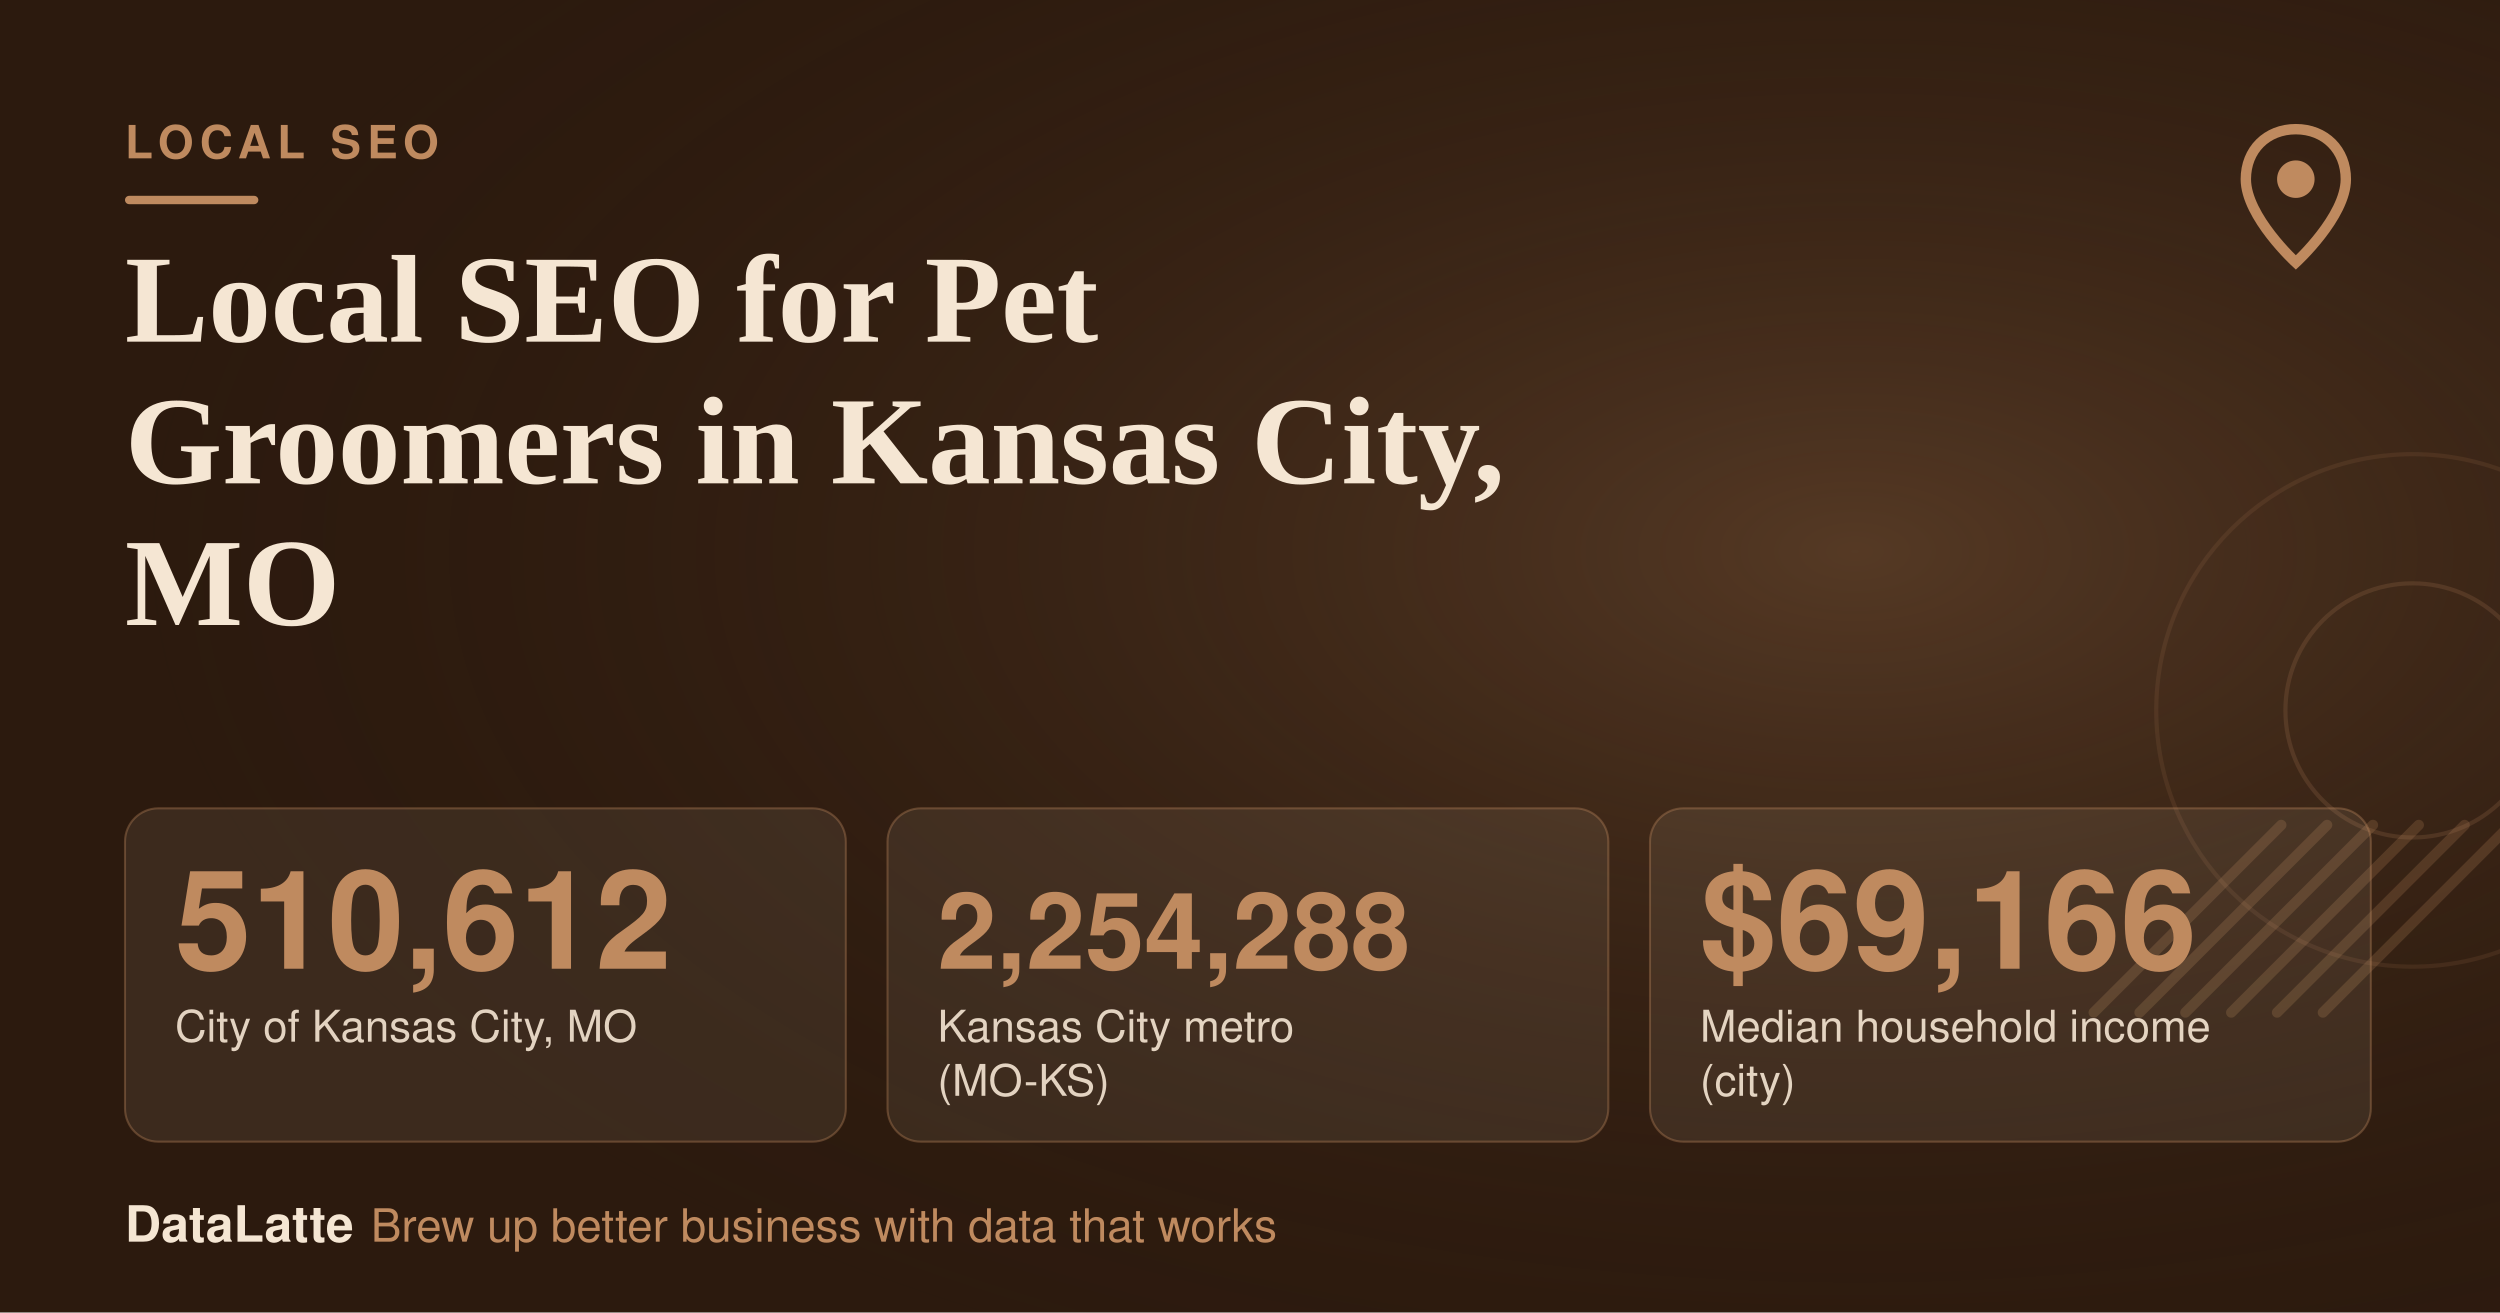
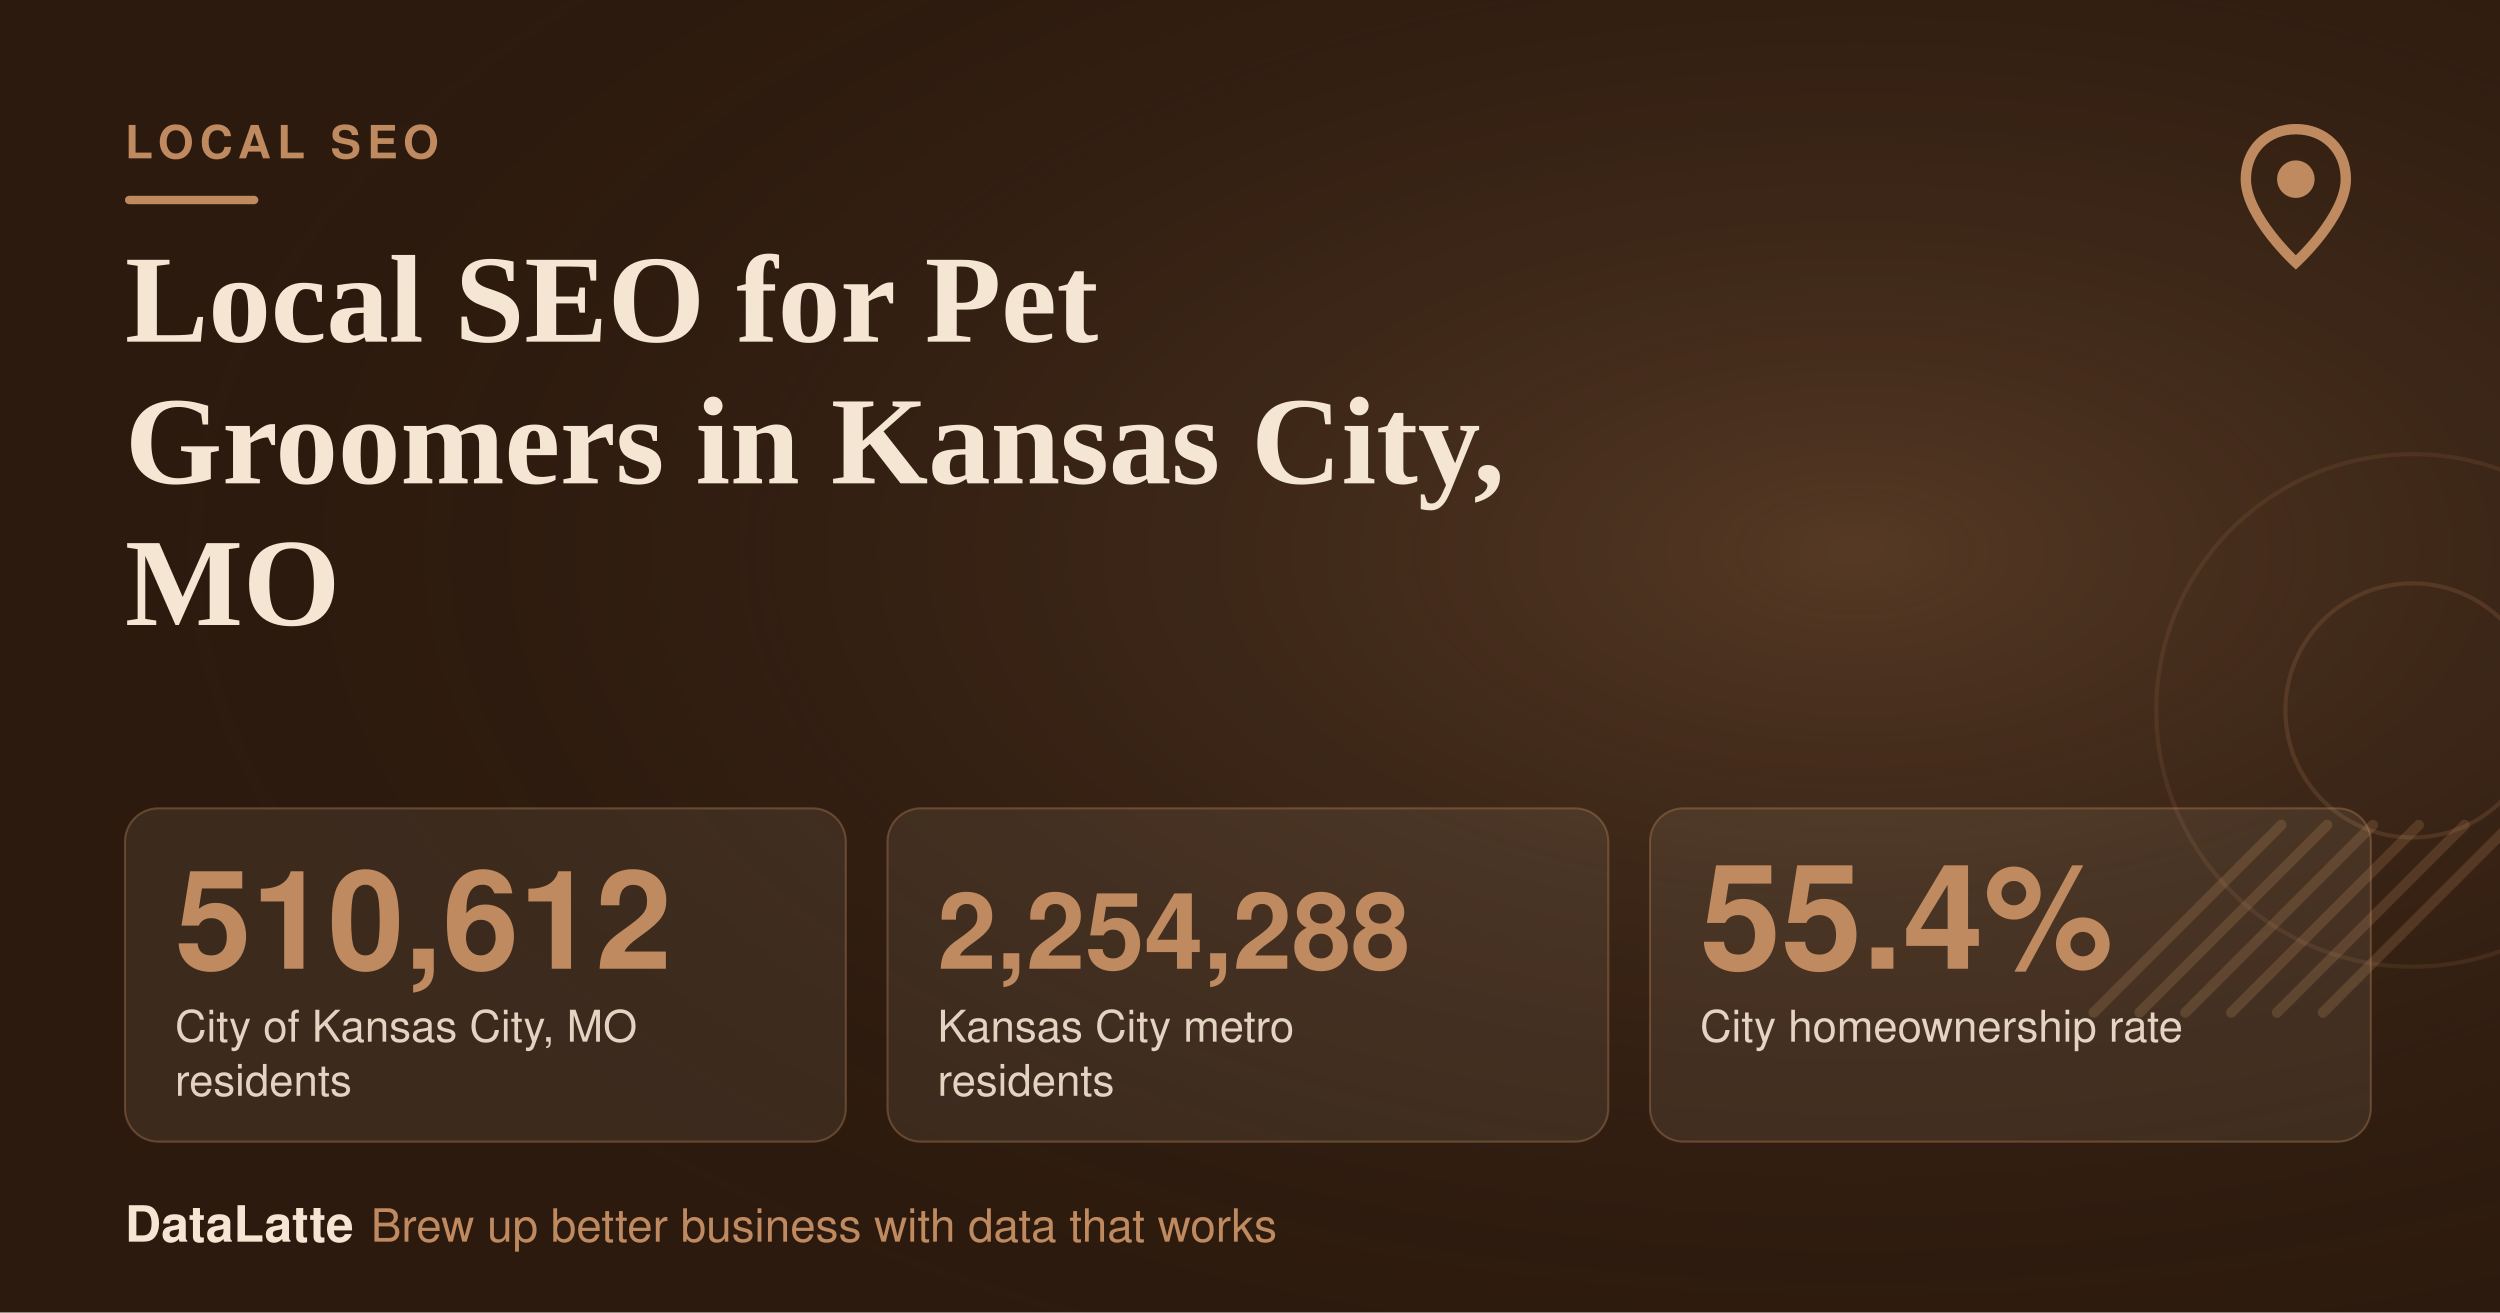
<svg xmlns="http://www.w3.org/2000/svg" width="1200" height="630" viewBox="0 0 1200 630" role="img" aria-label="Local SEO for Pet Groomers in Kansas City, MO">
  <defs>
    <radialGradient id="g" cx="74%" cy="42%" r="70%">
      <stop offset="0" stop-color="#bf8a5f" stop-opacity="0.28" />
      <stop offset="1" stop-color="#2c1a0e" stop-opacity="0" />
    </radialGradient>
  </defs>
  <rect width="1200" height="630" fill="#2c1a0e" />
  <rect width="1200" height="630" fill="url(#g)" />
  <line x1="1005" y1="486" x2="1095" y2="396" stroke="#bf8a5f" stroke-opacity="0.22" stroke-width="5" stroke-linecap="round" />
  <line x1="1027" y1="486" x2="1117" y2="396" stroke="#bf8a5f" stroke-opacity="0.22" stroke-width="5" stroke-linecap="round" />
  <line x1="1049" y1="486" x2="1139" y2="396" stroke="#bf8a5f" stroke-opacity="0.22" stroke-width="5" stroke-linecap="round" />
  <line x1="1071" y1="486" x2="1161" y2="396" stroke="#bf8a5f" stroke-opacity="0.22" stroke-width="5" stroke-linecap="round" />
  <line x1="1093" y1="486" x2="1183" y2="396" stroke="#bf8a5f" stroke-opacity="0.22" stroke-width="5" stroke-linecap="round" />
  <line x1="1115" y1="486" x2="1205" y2="396" stroke="#bf8a5f" stroke-opacity="0.22" stroke-width="5" stroke-linecap="round" />
  <circle cx="1158" cy="341" r="61" fill="none" stroke="#bf8a5f" stroke-opacity="0.18" stroke-width="2" />
  <circle cx="1158" cy="341" r="123" fill="none" stroke="#bf8a5f" stroke-opacity="0.12" stroke-width="2" />
  <g transform="translate(1076 62) scale(1.0)">
    <path d="M26 0C12 0 2 10 2 24c0 18 24 40 24 40s24-22 24-40C50 10 40 0 26 0z" fill="none" stroke="#bf8a5f" stroke-width="5" />
    <circle cx="26" cy="24" r="9" fill="#bf8a5f" />
  </g>
  <text x="60" y="76" font-family="Helvetica, Arial, sans-serif" font-size="22" font-weight="700" fill="#bf8a5f" letter-spacing="3">LOCAL SEO</text>
  <rect x="60" y="94" width="64" height="4" rx="2" fill="#bf8a5f" />
  <text x="60" y="164" font-family="Georgia, 'Times New Roman', serif" font-size="60" font-weight="700" fill="#f5e6d3">Local SEO for Pet</text>
  <text x="60" y="232" font-family="Georgia, 'Times New Roman', serif" font-size="60" font-weight="700" fill="#f5e6d3">Groomers in Kansas City,</text>
  <text x="60" y="300" font-family="Georgia, 'Times New Roman', serif" font-size="60" font-weight="700" fill="#f5e6d3">MO</text>
  <rect x="60" y="388" width="346" height="160" rx="16" fill="#f5e6d3" fill-opacity="0.08" stroke="#bf8a5f" stroke-opacity="0.35" />
  <text x="84" y="465" font-family="Helvetica, Arial, sans-serif" font-size="66" font-weight="800" fill="#bf8a5f">510,612</text>
  <text x="84" y="500" font-family="Helvetica, Arial, sans-serif" font-size="21" fill="#f5e6d3" fill-opacity="0.9">City of Kansas City, MO</text>
+   <text x="84" y="526" font-family="Helvetica, Arial, sans-serif" font-size="21" fill="#f5e6d3" fill-opacity="0.9">residents</text>
  <rect x="426" y="388" width="346" height="160" rx="16" fill="#f5e6d3" fill-opacity="0.08" stroke="#bf8a5f" stroke-opacity="0.35" />
  <text x="450" y="465" font-family="Helvetica, Arial, sans-serif" font-size="51" font-weight="800" fill="#bf8a5f">2,254,288</text>
  <text x="450" y="500" font-family="Helvetica, Arial, sans-serif" font-size="21" fill="#f5e6d3" fill-opacity="0.9">Kansas City metro</text>
-   <text x="450" y="526" font-family="Helvetica, Arial, sans-serif" font-size="21" fill="#f5e6d3" fill-opacity="0.9">(MO-KS)</text>
+   <text x="450" y="526" font-family="Helvetica, Arial, sans-serif" font-size="21" fill="#f5e6d3" fill-opacity="0.9">residents</text>
  <rect x="792" y="388" width="346" height="160" rx="16" fill="#f5e6d3" fill-opacity="0.08" stroke="#bf8a5f" stroke-opacity="0.35" />
-   <text x="816" y="465" font-family="Helvetica, Arial, sans-serif" font-size="66" font-weight="800" fill="#bf8a5f">$69,166</text>
-   <text x="816" y="500" font-family="Helvetica, Arial, sans-serif" font-size="21" fill="#f5e6d3" fill-opacity="0.9">Median household income</text>
-   <text x="816" y="526" font-family="Helvetica, Arial, sans-serif" font-size="21" fill="#f5e6d3" fill-opacity="0.9">(city)</text>
+   <text x="816" y="465" font-family="Helvetica, Arial, sans-serif" font-size="70" font-weight="800" fill="#bf8a5f">55.4%</text>
+   <text x="816" y="500" font-family="Helvetica, Arial, sans-serif" font-size="21" fill="#f5e6d3" fill-opacity="0.9">City homeownership rate</text>
  <text x="60" y="596" font-family="Helvetica, Arial, sans-serif" font-size="24" font-weight="700" fill="#f5e6d3">DataLatte</text>
  <text x="178" y="596" font-family="Helvetica, Arial, sans-serif" font-size="22" fill="#bf8a5f">Brew up better business with data that works</text>
</svg>
